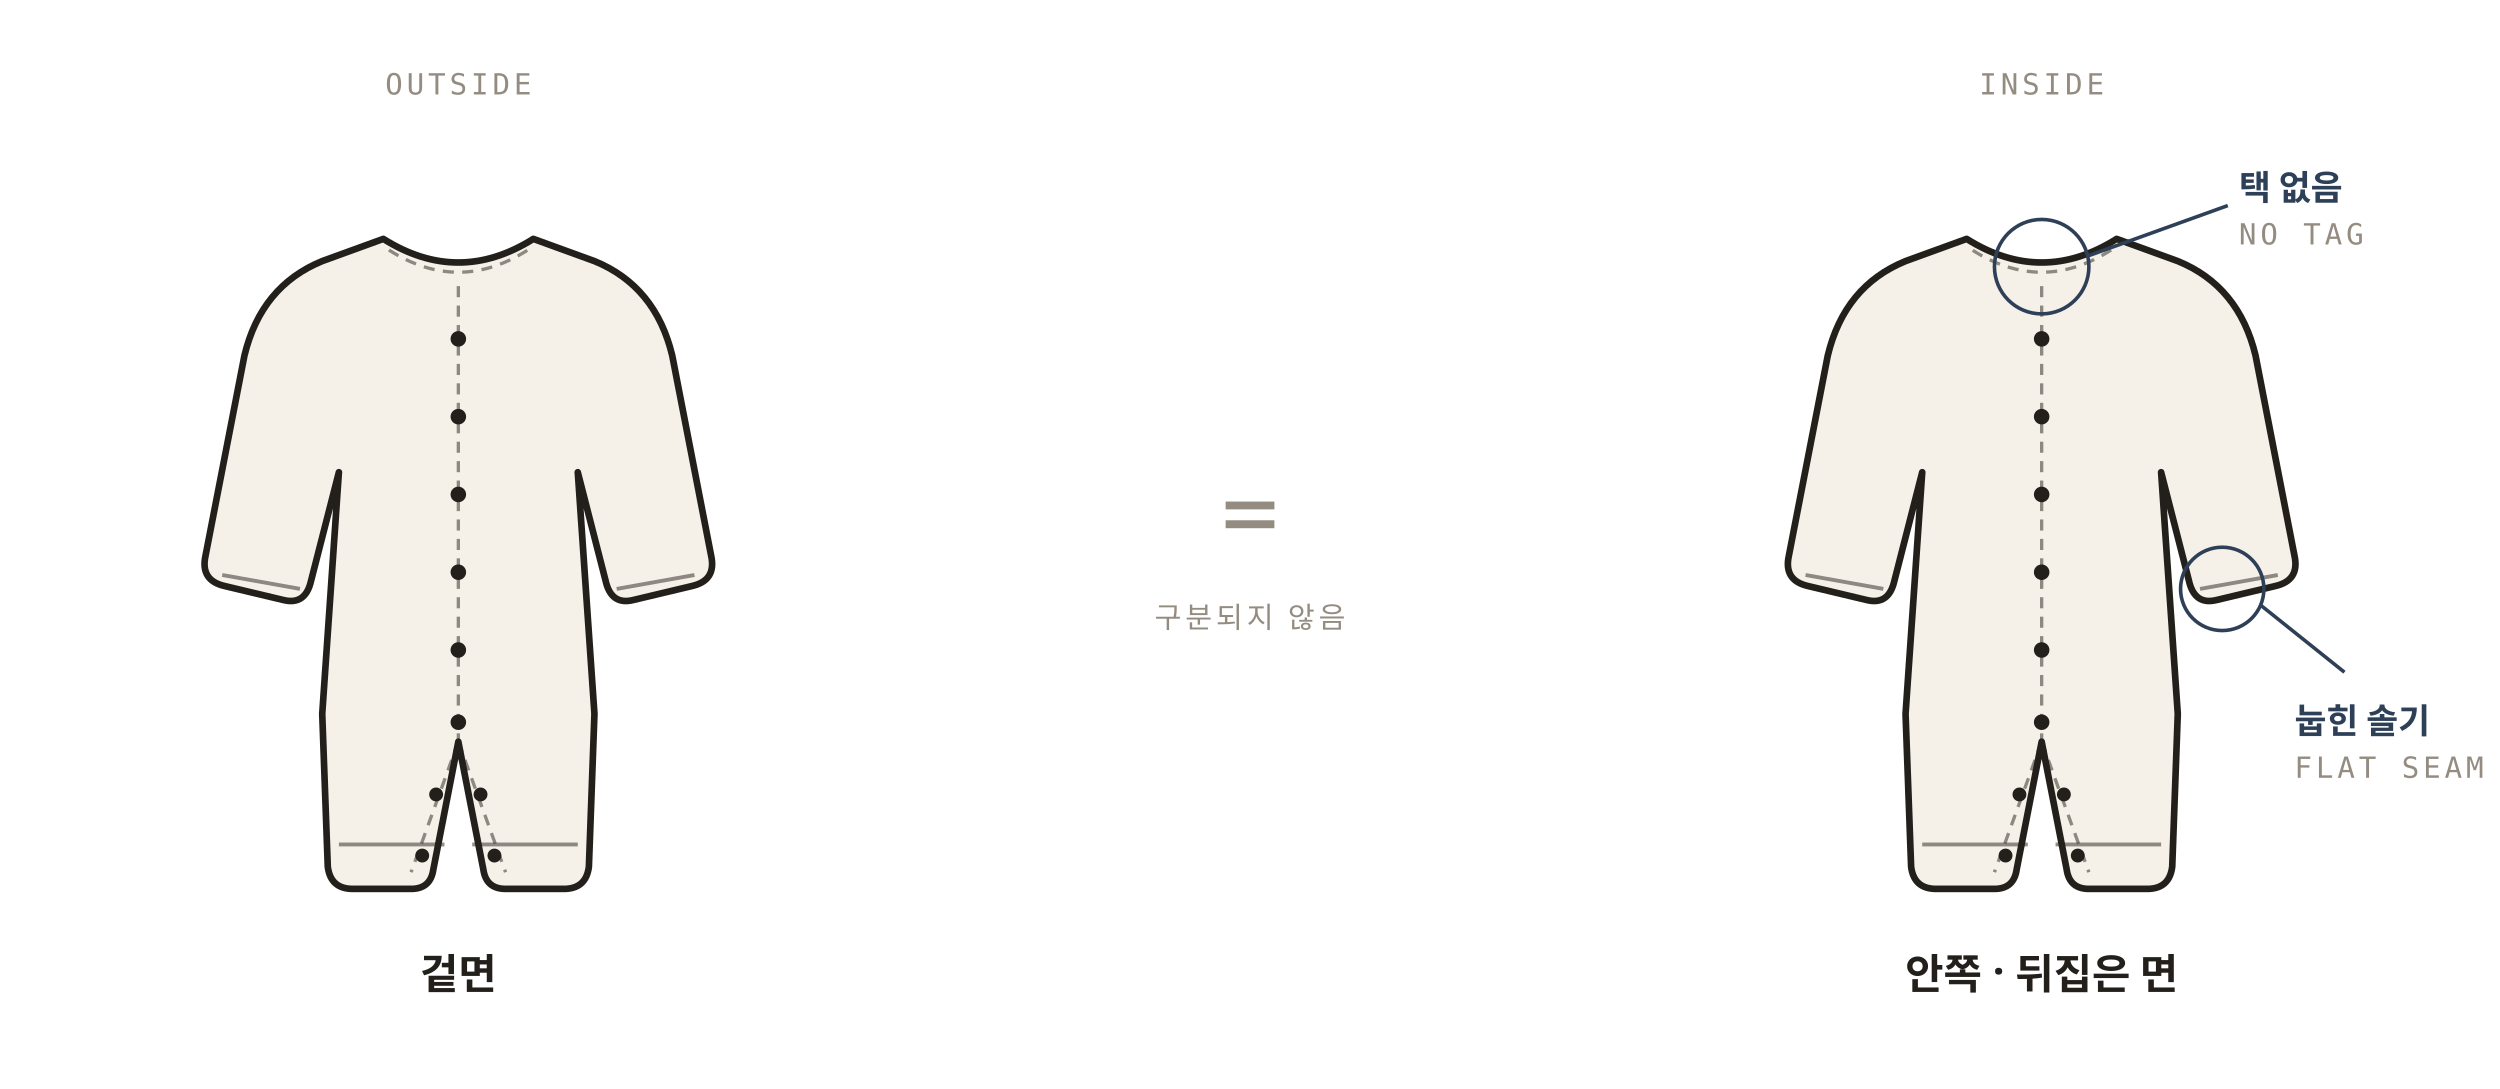
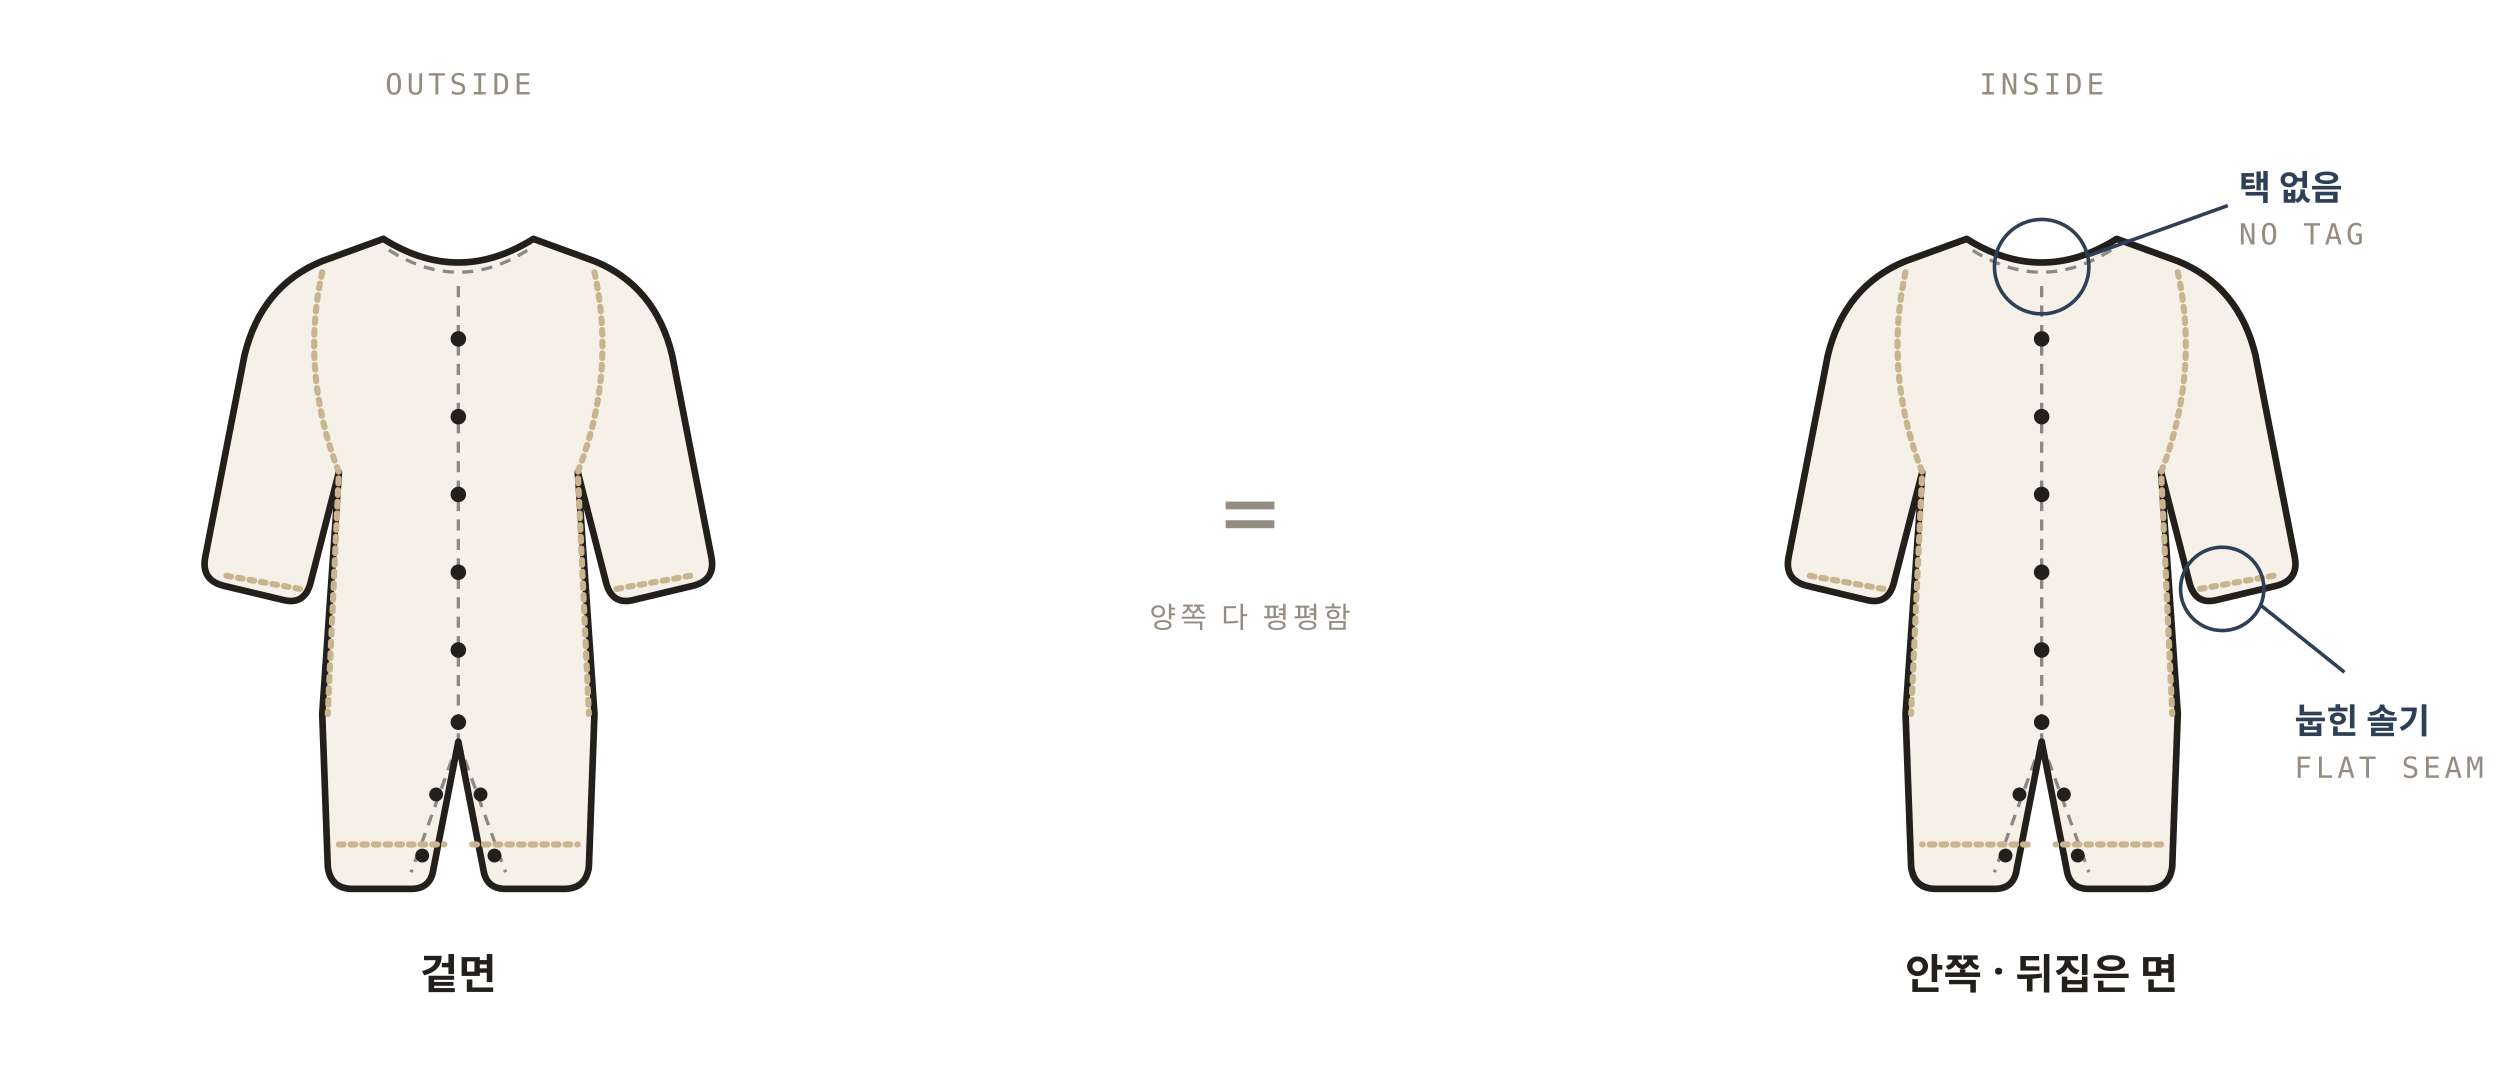
<svg xmlns="http://www.w3.org/2000/svg" viewBox="0 0 900 392" role="img" aria-labelledby="rv-t rv-d">
  <defs>
    <style>
      .cloth{fill:var(--rv-cloth,#F6F1E8);stroke:var(--rv-line,#23201C);stroke-width:2.4;stroke-linejoin:round}
      .seam{fill:none;stroke:var(--rv-line,#23201C);stroke-width:1.2;stroke-dasharray:4 3;opacity:.5}
      .flat{fill:none;stroke:var(--rv-line,#23201C);stroke-width:1.4;opacity:.5}
      .snap{fill:var(--rv-line,#23201C)}
+       .thread{fill:none;stroke:var(--rv-thread,#C8B48F);stroke-width:2.2;stroke-linecap:round;stroke-dasharray:1.7 2.5}
      .lead{fill:none;stroke:var(--rv-accent,#2E4057);stroke-width:1.3}
      .ring{fill:none;stroke:var(--rv-accent,#2E4057);stroke-width:1.3}
      .cap{fill:var(--rv-ink,#23201C);font-family:"Gothic A1","Malgun Gothic",sans-serif;font-size:15px;font-weight:700}
      .mono{fill:var(--rv-ash,#948C81);font-family:"IBM Plex Mono",ui-monospace,monospace;font-size:10.5px;letter-spacing:1.4px}
      .note{fill:var(--rv-accent,#2E4057);font-family:"Gothic A1","Malgun Gothic",sans-serif;font-size:12.5px;font-weight:700}
      .eq{fill:var(--rv-ash,#948C81);font-family:"IBM Plex Mono",ui-monospace,monospace;font-size:34px}
    </style>
    <g id="rv-suit">
      <path class="cloth" d="M78 34 Q105 51 132 34 L154 42 Q176 51 182 76 L196 148         Q198 157 189 159 L168 164 Q160 166 158 157 L148 118 L154 205 L152 260         Q151 268 143 268 L122 268 Q115 268 114 261 L105 215 L96 261         Q95 268 88 268 L67 268 Q59 268 58 260 L56 205 L62 118 L52 157         Q50 166 42 164 L21 159 Q12 157 14 148 L28 76 Q34 51 56 42 Z" />
      <path class="seam" d="M105 51 L105 215" />
      <path class="seam" d="M105 215 L122 262 M105 215 L88 262" />
      <path class="seam" d="M80 38 Q105 54 130 38" />
-       <path class="flat" d="M162 160 L190 155 M48 160 L20 155 M62 252 L100 252 M110 252 L148 252" />
+       <path class="thread" d="M56 46 Q48 82 62 118 L58 205" />
+       <path class="thread" d="M154 46 Q162 82 148 118 L152 205" />
+       <path class="thread" d="M162 160 L190 155 M48 160 L20 155 M62 252 L100 252 M110 252 L148 252" />
      <g class="snap">
        <circle cx="105" cy="70" r="2.8" />
        <circle cx="105" cy="98" r="2.8" />
        <circle cx="105" cy="126" r="2.8" />
        <circle cx="105" cy="154" r="2.8" />
        <circle cx="105" cy="182" r="2.8" />
        <circle cx="105" cy="208" r="2.8" />
        <circle cx="113" cy="234" r="2.5" />
        <circle cx="118" cy="256" r="2.5" />
        <circle cx="97" cy="234" r="2.5" />
        <circle cx="92" cy="256" r="2.5" />
      </g>
    </g>
  </defs>
  <g transform="translate(60,52)">
    <use href="#rv-suit" />
    <text class="mono" x="105" y="-18" text-anchor="middle">OUTSIDE</text>
    <text class="cap" x="105" y="304" text-anchor="middle">겉면</text>
  </g>
  <text class="eq" x="450" y="196" text-anchor="middle">=</text>
-   <text class="mono" x="450" y="226" text-anchor="middle">구분되지 않음</text>
+   <text class="mono" x="450" y="226" text-anchor="middle">양쪽 다 평평함</text>
  <g transform="translate(840,52) scale(-1,1)">
    <use href="#rv-suit" />
  </g>
  <g transform="translate(630,52)">
    <text class="mono" x="105" y="-18" text-anchor="middle">INSIDE</text>
    <text class="cap" x="105" y="304" text-anchor="middle">안쪽 · 뒤집은 면</text>
    <circle class="ring" cx="105" cy="44" r="17" />
    <path class="lead" d="M122 40 L172 22" />
    <text class="note" x="176" y="20">택 없음</text>
    <text class="mono" x="176" y="36">NO TAG</text>
    <circle class="ring" cx="170" cy="160" r="15" />
    <path class="lead" d="M184 166 L214 190" />
    <text class="note" x="196" y="212">눕힌 솔기</text>
    <text class="mono" x="196" y="228">FLAT SEAM</text>
  </g>
</svg>
